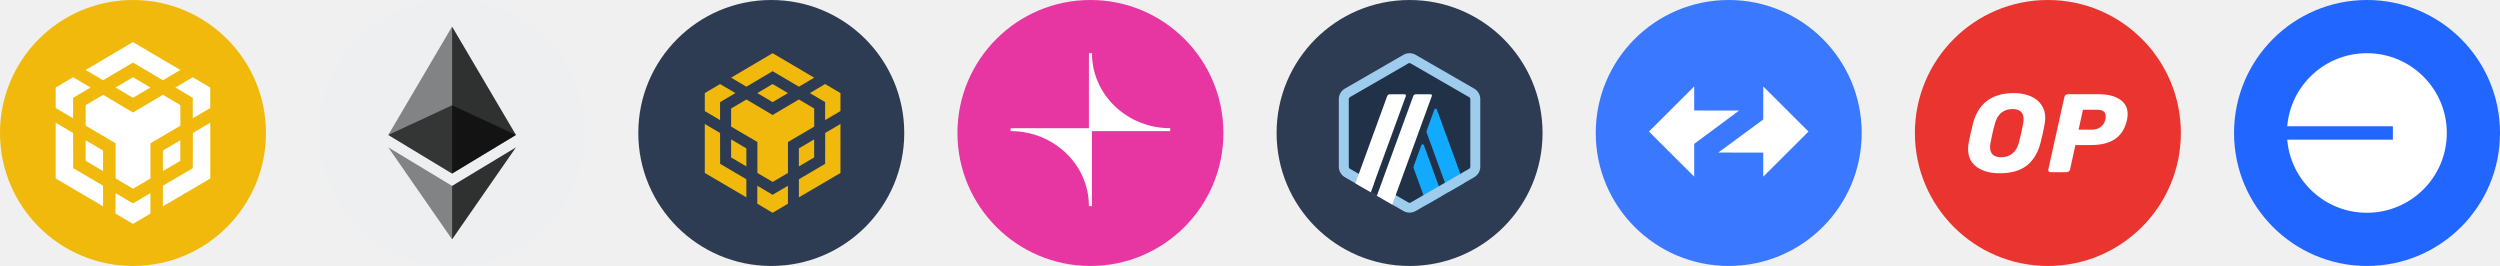
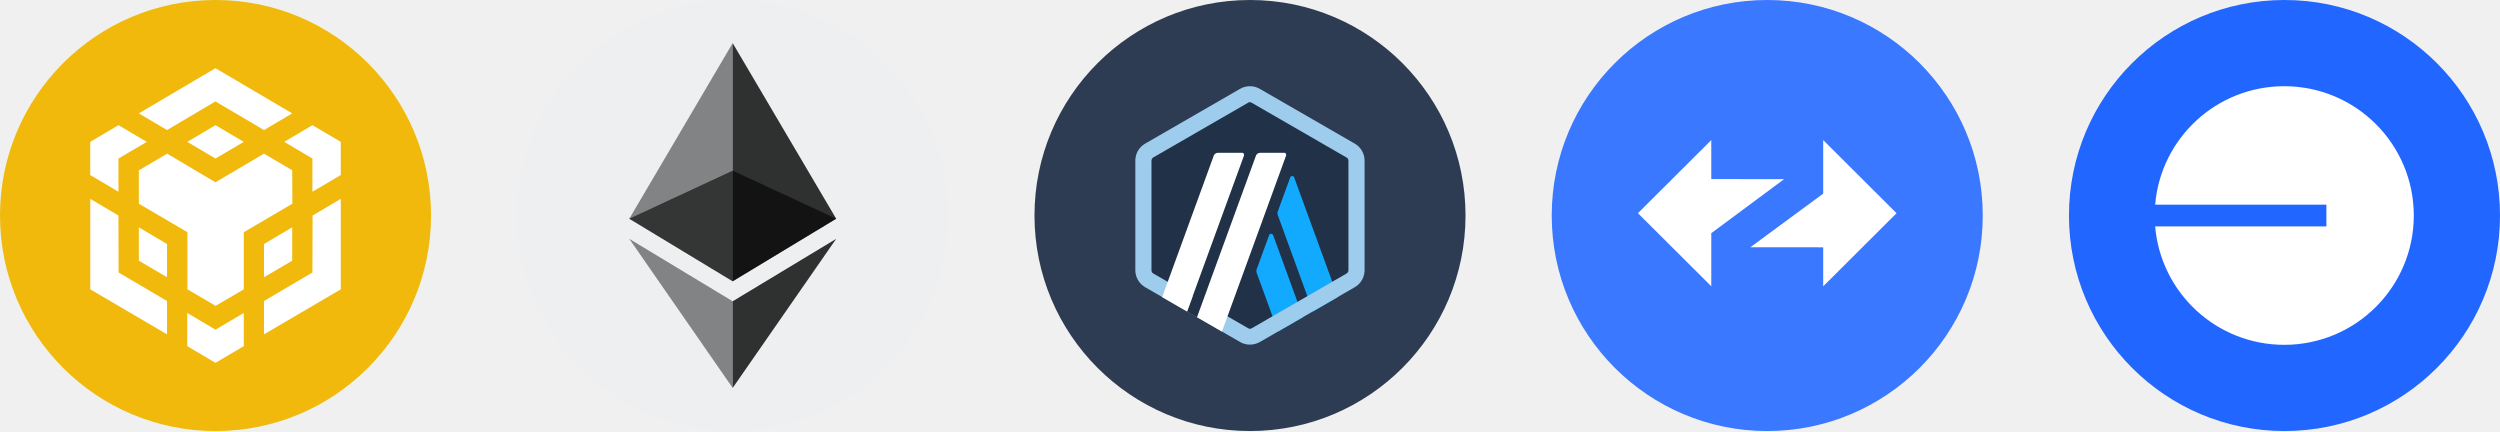
- <svg xmlns="http://www.w3.org/2000/svg" width="376" height="40" viewBox="0 0 376 40" fill="none">
-   <rect x="336" width="40" height="40" rx="20" fill="#2066FF" />
-   <g clip-path="url(#clip0_707_5752)">
-     <path d="M355.979 32C362.618 32 368 26.627 368 20C368 13.373 362.618 8 355.979 8C349.68 8 344.513 12.836 344 18.991H359.889V21.009H344C344.513 27.164 349.68 32 355.979 32Z" fill="white" />
-   </g>
-   <rect x="288" width="40" height="40" rx="20" fill="#E93430" />
-   <g clip-path="url(#clip1_707_5752)">
-     <path d="M300.738 26.062C299.346 26.062 298.206 25.75 297.318 25.125C296.439 24.491 296 23.58 296 22.411C296 22.161 296.028 21.866 296.084 21.509C296.234 20.705 296.449 19.741 296.729 18.607C297.523 15.536 299.579 14 302.888 14C303.785 14 304.598 14.143 305.308 14.438C306.019 14.714 306.579 15.143 306.991 15.714C307.402 16.277 307.607 16.946 307.607 17.723C307.607 17.955 307.579 18.25 307.523 18.607C307.346 19.598 307.14 20.571 306.888 21.509C306.477 23.036 305.776 24.187 304.766 24.946C303.766 25.696 302.421 26.062 300.738 26.062ZM300.991 23.652C301.645 23.652 302.196 23.464 302.654 23.098C303.121 22.732 303.458 22.169 303.654 21.402C303.925 20.348 304.131 19.437 304.271 18.652C304.318 18.42 304.346 18.178 304.346 17.928C304.346 16.911 303.794 16.402 302.682 16.402C302.028 16.402 301.467 16.589 301 16.955C300.542 17.321 300.215 17.884 300.019 18.652C299.804 19.402 299.598 20.312 299.383 21.402C299.336 21.625 299.308 21.857 299.308 22.107C299.299 23.143 299.869 23.652 300.991 23.652Z" fill="white" />
-     <path d="M308.421 25.902C308.29 25.902 308.196 25.866 308.122 25.786C308.066 25.697 308.047 25.598 308.066 25.482L310.486 14.59C310.505 14.465 310.57 14.366 310.682 14.286C310.785 14.206 310.897 14.17 311.019 14.17H315.682C316.981 14.17 318.019 14.429 318.804 14.938C319.598 15.456 320 16.197 320 17.17C320 17.447 319.963 17.741 319.897 18.045C319.608 19.331 319.019 20.277 318.122 20.893C317.243 21.509 316.038 21.813 314.505 21.813H312.14L311.337 25.482C311.309 25.607 311.253 25.706 311.14 25.786C311.038 25.866 310.925 25.902 310.804 25.902H308.421ZM314.626 19.5C315.122 19.5 315.542 19.375 315.907 19.116C316.281 18.857 316.524 18.491 316.645 18.009C316.682 17.822 316.701 17.652 316.701 17.509C316.701 17.188 316.598 16.938 316.402 16.768C316.206 16.59 315.86 16.5 315.383 16.5H313.281L312.617 19.5H314.626Z" fill="white" />
-   </g>
-   <rect x="240" width="40" height="40" rx="20" fill="#3A78FF" />
-   <path fill-rule="evenodd" clip-rule="evenodd" d="M271.999 19.787L265.192 13V17.969L258.434 22.944L265.192 22.95V26.571L271.999 19.787Z" fill="white" />
-   <path fill-rule="evenodd" clip-rule="evenodd" d="M248 19.784L254.807 26.568V21.639L261.565 16.624L254.807 16.618V13L248 19.784Z" fill="white" />
-   <rect x="192" width="40" height="40" rx="20" fill="#2D3C52" />
-   <g clip-path="url(#clip2_707_5752)">
-     <path d="M202.168 15.296V24.704C202.168 25.309 202.485 25.856 203.013 26.163L211.163 30.867C211.682 31.165 212.325 31.165 212.843 30.867L220.994 26.163C221.512 25.866 221.838 25.309 221.838 24.704V15.296C221.838 14.691 221.522 14.144 220.994 13.837L212.843 9.133C212.325 8.835 211.682 8.835 211.163 9.133L203.013 13.837C202.494 14.134 202.178 14.691 202.178 15.296H202.168Z" fill="#213147" />
-     <path d="M213.773 21.824L212.611 25.011C212.583 25.098 212.583 25.194 212.611 25.29L214.608 30.771L216.922 29.437L214.147 21.824C214.08 21.651 213.84 21.651 213.773 21.824Z" fill="#12AAFF" />
-     <path d="M216.104 16.467C216.037 16.294 215.797 16.294 215.73 16.467L214.568 19.654C214.54 19.741 214.54 19.837 214.568 19.933L217.842 28.909L220.156 27.574L216.104 16.477V16.467Z" fill="#12AAFF" />
-     <path d="M211.996 9.488C212.054 9.488 212.111 9.507 212.159 9.536L220.972 14.624C221.078 14.682 221.135 14.797 221.135 14.912V25.088C221.135 25.203 221.068 25.318 220.972 25.376L212.159 30.464C212.111 30.493 212.054 30.512 211.996 30.512C211.939 30.512 211.881 30.493 211.833 30.464L203.02 25.376C202.915 25.318 202.857 25.203 202.857 25.088V14.902C202.857 14.787 202.924 14.672 203.02 14.614L211.833 9.526C211.881 9.498 211.939 9.478 211.996 9.478V9.488ZM211.996 8C211.679 8 211.372 8.077 211.084 8.24L202.271 13.328C201.705 13.654 201.359 14.25 201.359 14.902V25.078C201.359 25.731 201.705 26.326 202.271 26.653L211.084 31.741C211.363 31.904 211.679 31.981 211.996 31.981C212.313 31.981 212.62 31.904 212.908 31.741L221.721 26.653C222.287 26.326 222.633 25.731 222.633 25.078V14.902C222.633 14.25 222.287 13.654 221.721 13.328L212.899 8.24C212.62 8.077 212.303 8 211.987 8H211.996Z" fill="#9DCCED" />
-     <path d="M206.16 28.918L206.976 26.691L208.608 28.044L207.082 29.446L206.16 28.918Z" fill="#213147" />
-     <path d="M211.249 14.182H209.012C208.849 14.182 208.696 14.288 208.638 14.441L203.848 27.574L206.161 28.908L211.441 14.441C211.489 14.307 211.393 14.172 211.259 14.172L211.249 14.182Z" fill="white" />
-     <path d="M215.165 14.182H212.928C212.765 14.182 212.612 14.288 212.554 14.441L207.082 29.436L209.396 30.771L215.348 14.441C215.396 14.307 215.3 14.172 215.165 14.172V14.182Z" fill="white" />
-   </g>
-   <rect x="144" width="40" height="40" rx="20" fill="#E736A1" />
-   <g clip-path="url(#clip3_707_5752)">
-     <path d="M176 19.281C169.496 19.281 164.228 14.228 164.228 8H163.772V19.281H152V19.719C158.504 19.719 163.772 24.772 163.772 31H164.228V19.719H176V19.281Z" fill="white" />
-   </g>
-   <rect x="96" width="40" height="40" rx="20" fill="#2D3C52" />
-   <g clip-path="url(#clip4_707_5752)">
-     <path d="M122.449 23.68L120.152 25.026V22.321L122.449 20.962V23.68Z" fill="#F0B90B" />
-     <path d="M108.297 20L108.31 24.642L112.254 26.963V29.68L106.001 26.013V18.643L108.297 20ZM108.297 15.358V18.063L106 16.704V13.999L108.297 12.641L110.605 13.999L108.297 15.358ZM113.901 13.999L116.198 12.641L118.506 13.999L116.198 15.358L113.901 13.999Z" fill="#F0B90B" />
-     <path d="M109.957 23.68V20.962L112.254 22.321V25.026L109.957 23.68ZM113.901 27.936L116.198 29.295L118.506 27.936V30.641L116.198 32L113.901 30.641V27.936ZM121.801 13.999L124.098 12.641L126.406 13.999V16.704L124.098 18.063V15.358L121.801 13.999ZM124.098 24.642L124.11 20L126.407 18.641V26.012L120.155 29.679V26.961L124.098 24.642Z" fill="#F0B90B" />
-     <path d="M122.451 16.32L122.463 19.038L118.508 21.359V26.012L116.211 27.358L113.914 26.012V21.359L109.958 19.038V16.32L112.265 14.961L116.197 17.294L120.152 14.961L122.46 16.32H122.451ZM109.957 11.68L116.198 8L122.451 11.68L120.154 13.039L116.198 10.706L112.254 13.039L109.957 11.68Z" fill="#F0B90B" />
+ <svg xmlns="http://www.w3.org/2000/svg" width="232" height="40" viewBox="0 0 232 40" fill="none">
+   <g clip-path="url(#clip7_707_5752)">
+     <g clip-path="url(#clip8_707_5752)">
+       <path fill-rule="evenodd" clip-rule="evenodd" d="M20 0C31.047 0 40 8.954 40 20C40 31.047 31.047 40 20 40C8.954 40 0 31.047 0 20C0 8.954 8.954 0 20 0Z" fill="#F0B90B" />
+       <path d="M27.117 24.192L24.5 25.726V22.644L27.117 21.096V24.192Z" fill="white" />
+       <path d="M10.992 20L11.006 25.288L15.5 27.933V31.029L8.377 26.851V18.453L10.992 20ZM10.992 14.711V17.793L8.375 16.245V13.163L10.992 11.615L13.622 13.163L10.992 14.711ZM17.377 13.163L19.994 11.615L22.623 13.163L19.994 14.711L17.377 13.163Z" fill="white" />
+       <path d="M12.883 24.192V21.096L15.5 22.644V25.726L12.883 24.192ZM17.376 29.041L19.993 30.59L22.623 29.041V32.123L19.993 33.671L17.376 32.123V29.041ZM26.376 13.163L28.993 11.615L31.623 13.163V16.245L28.993 17.793V14.711L26.376 13.163ZM28.993 25.288L29.008 20L31.625 18.452V26.849L24.501 31.027V27.931L28.993 25.288Z" fill="white" />
+       <path d="M27.117 15.807L27.131 18.903L22.625 21.548V26.849L20.008 28.383L17.391 26.849V21.548L12.884 18.903V15.807L15.513 14.259L19.992 16.916L24.498 14.259L27.128 15.807H27.117ZM12.883 10.52L19.993 6.328L27.117 10.52L24.5 12.069L19.993 9.411L15.5 12.069L12.883 10.52Z" fill="white" />
+     </g>
  </g>
  <g clip-path="url(#clip5_707_5752)">
    <g clip-path="url(#clip6_707_5752)">
      <circle cx="68" cy="20" r="20" fill="#EDEFF0" />
      <path opacity="0.6" d="M67.993 26.102L77.598 20.296L67.993 15.837L58.398 20.296L67.993 26.102Z" fill="black" />
      <path opacity="0.45" d="M67.993 15.837V4L58.398 20.296L67.993 26.102V15.837Z" fill="black" />
      <path opacity="0.8" d="M67.992 26.102L77.598 20.296L67.992 4V15.837V26.102Z" fill="black" />
      <path opacity="0.45" d="M67.993 27.959L58.398 22.164L67.993 36V27.959Z" fill="black" />
      <path opacity="0.8" d="M77.598 22.164L67.992 27.959V36L77.598 22.164Z" fill="black" />
    </g>
  </g>
-   <g clip-path="url(#clip7_707_5752)">
-     <g clip-path="url(#clip8_707_5752)">
-       <path fill-rule="evenodd" clip-rule="evenodd" d="M20 0C31.047 0 40 8.954 40 20C40 31.047 31.047 40 20 40C8.954 40 0 31.047 0 20C0 8.954 8.954 0 20 0Z" fill="#F0B90B" />
-       <path d="M27.117 24.192L24.5 25.726V22.644L27.117 21.096V24.192Z" fill="white" />
-       <path d="M10.992 20L11.006 25.288L15.5 27.933V31.029L8.377 26.851V18.453L10.992 20ZM10.992 14.711V17.793L8.375 16.245V13.163L10.992 11.615L13.622 13.163L10.992 14.711ZM17.377 13.163L19.994 11.615L22.623 13.163L19.994 14.711L17.377 13.163Z" fill="white" />
-       <path d="M12.883 24.192V21.096L15.5 22.644V25.726L12.883 24.192ZM17.376 29.041L19.993 30.59L22.623 29.041V32.123L19.993 33.671L17.376 32.123V29.041ZM26.376 13.163L28.993 11.615L31.623 13.163V16.245L28.993 17.793V14.711L26.376 13.163ZM28.993 25.288L29.008 20L31.625 18.452V26.849L24.501 31.027V27.931L28.993 25.288Z" fill="white" />
-       <path d="M27.117 15.807L27.131 18.903L22.625 21.548V26.849L20.008 28.383L17.391 26.849V21.548L12.884 18.903V15.807L15.513 14.259L19.992 16.916L24.498 14.259L27.128 15.807H27.117ZM12.883 10.52L19.993 6.328L27.117 10.52L24.5 12.069L19.993 9.411L15.5 12.069L12.883 10.52Z" fill="white" />
+   <g transform="translate(-96, 0)">
+     <rect x="192" width="40" height="40" rx="20" fill="#2D3C52" />
+     <g clip-path="url(#clip2_707_5752)">
+       <path d="M202.168 15.296V24.704C202.168 25.309 202.485 25.856 203.013 26.163L211.163 30.867C211.682 31.165 212.325 31.165 212.843 30.867L220.994 26.163C221.512 25.866 221.838 25.309 221.838 24.704V15.296C221.838 14.691 221.522 14.144 220.994 13.837L212.843 9.133C212.325 8.835 211.682 8.835 211.163 9.133L203.013 13.837C202.494 14.134 202.178 14.691 202.178 15.296H202.168Z" fill="#213147" />
+       <path d="M213.773 21.824L212.611 25.011C212.583 25.098 212.583 25.194 212.611 25.29L214.608 30.771L216.922 29.437L214.147 21.824C214.08 21.651 213.84 21.651 213.773 21.824Z" fill="#12AAFF" />
+       <path d="M216.104 16.467C216.037 16.294 215.797 16.294 215.73 16.467L214.568 19.654C214.54 19.741 214.54 19.837 214.568 19.933L217.842 28.909L220.156 27.574L216.104 16.477V16.467Z" fill="#12AAFF" />
+       <path d="M211.996 9.488C212.054 9.488 212.111 9.507 212.159 9.536L220.972 14.624C221.078 14.682 221.135 14.797 221.135 14.912V25.088C221.135 25.203 221.068 25.318 220.972 25.376L212.159 30.464C212.111 30.493 212.054 30.512 211.996 30.512C211.939 30.512 211.881 30.493 211.833 30.464L203.02 25.376C202.915 25.318 202.857 25.203 202.857 25.088V14.902C202.857 14.787 202.924 14.672 203.02 14.614L211.833 9.526C211.881 9.498 211.939 9.478 211.996 9.478V9.488ZM211.996 8C211.679 8 211.372 8.077 211.084 8.24L202.271 13.328C201.705 13.654 201.359 14.25 201.359 14.902V25.078C201.359 25.731 201.705 26.326 202.271 26.653L211.084 31.741C211.363 31.904 211.679 31.981 211.996 31.981C212.313 31.981 212.62 31.904 212.908 31.741L221.721 26.653C222.287 26.326 222.633 25.731 222.633 25.078V14.902C222.633 14.25 222.287 13.654 221.721 13.328L212.899 8.24C212.62 8.077 212.303 8 211.987 8H211.996Z" fill="#9DCCED" />
+       <path d="M206.16 28.918L206.976 26.691L208.608 28.044L207.082 29.446L206.16 28.918Z" fill="#213147" />
+       <path d="M211.249 14.182H209.012C208.849 14.182 208.696 14.288 208.638 14.441L203.848 27.574L206.161 28.908L211.441 14.441C211.489 14.307 211.393 14.172 211.259 14.172L211.249 14.182Z" fill="white" />
+       <path d="M215.165 14.182H212.928C212.765 14.182 212.612 14.288 212.554 14.441L207.082 29.436L209.396 30.771L215.348 14.441C215.396 14.307 215.3 14.172 215.165 14.172V14.182Z" fill="white" />
+     </g>
+   </g>
+   <g transform="translate(-96, 0)">
+     <rect x="240" width="40" height="40" rx="20" fill="#3A78FF" />
+     <path fill-rule="evenodd" clip-rule="evenodd" d="M271.999 19.787L265.192 13V17.969L258.434 22.944L265.192 22.95V26.571L271.999 19.787Z" fill="white" />
+     <path fill-rule="evenodd" clip-rule="evenodd" d="M248 19.784L254.807 26.568V21.639L261.565 16.624L254.807 16.618V13L248 19.784Z" fill="white" />
+   </g>
+   <g transform="translate(-144, 0)">
+     <rect x="336" width="40" height="40" rx="20" fill="#2066FF" />
+     <g clip-path="url(#clip0_707_5752)">
+       <path d="M355.979 32C362.618 32 368 26.627 368 20C368 13.373 362.618 8 355.979 8C349.68 8 344.513 12.836 344 18.991H359.889V21.009H344C344.513 27.164 349.68 32 355.979 32Z" fill="white" />
    </g>
  </g>
  <defs>
    <clipPath id="clip0_707_5752">
      <rect width="24" height="24" fill="white" transform="translate(344 8)" />
    </clipPath>
-     <clipPath id="clip1_707_5752">
-       <rect width="24" height="24" fill="white" transform="translate(296 8)" />
-     </clipPath>
    <clipPath id="clip2_707_5752">
      <rect width="24" height="24" fill="white" transform="translate(200 8)" />
-     </clipPath>
-     <clipPath id="clip3_707_5752">
-       <rect width="24" height="24" fill="white" transform="translate(152 8)" />
-     </clipPath>
-     <clipPath id="clip4_707_5752">
-       <rect width="24" height="24" fill="white" transform="translate(104 8)" />
    </clipPath>
    <clipPath id="clip5_707_5752">
      <rect width="40" height="40" fill="white" transform="translate(48)" />
    </clipPath>
    <clipPath id="clip6_707_5752">
      <rect width="40" height="40" fill="white" transform="translate(48)" />
    </clipPath>
    <clipPath id="clip7_707_5752">
      <rect width="40" height="40" fill="white" />
    </clipPath>
    <clipPath id="clip8_707_5752">
      <rect width="40" height="40" fill="white" />
    </clipPath>
  </defs>
</svg>
